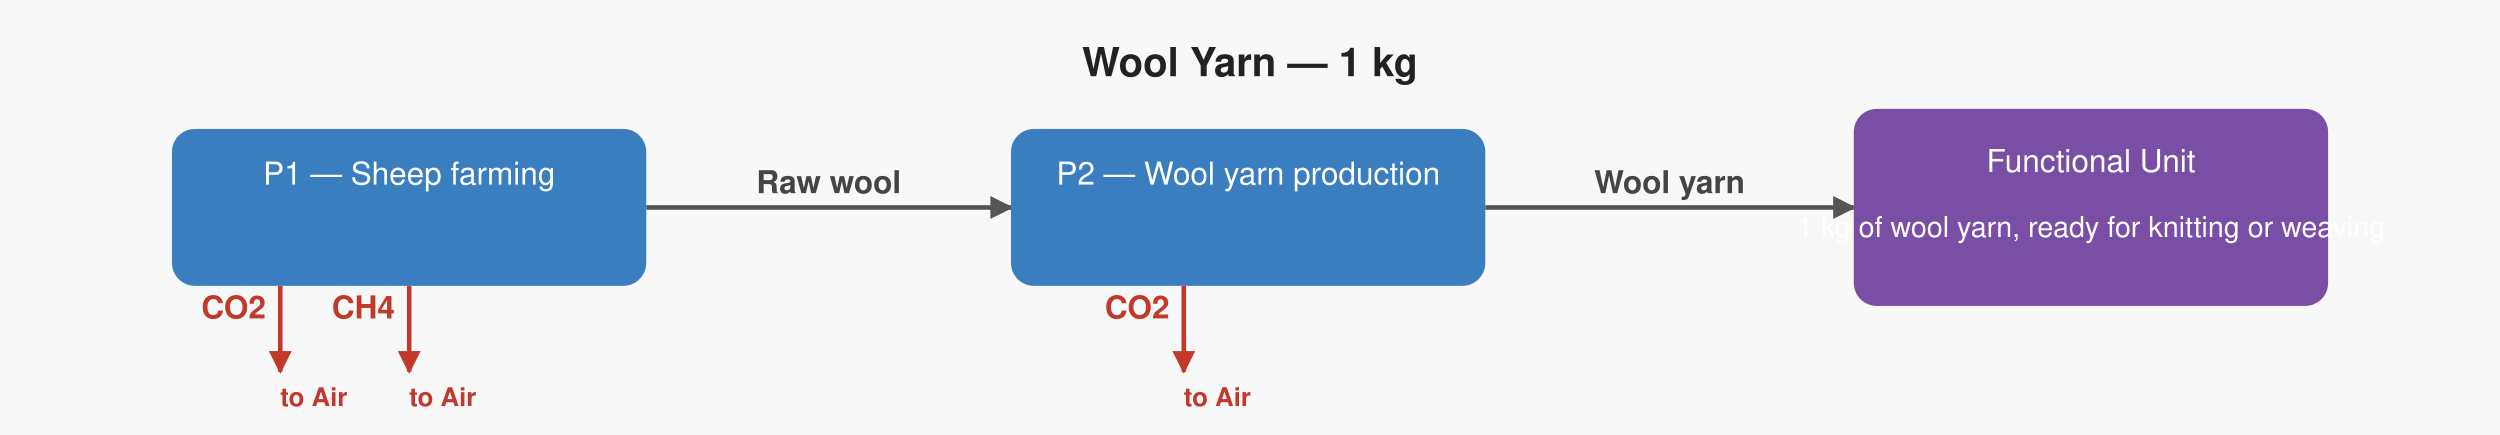
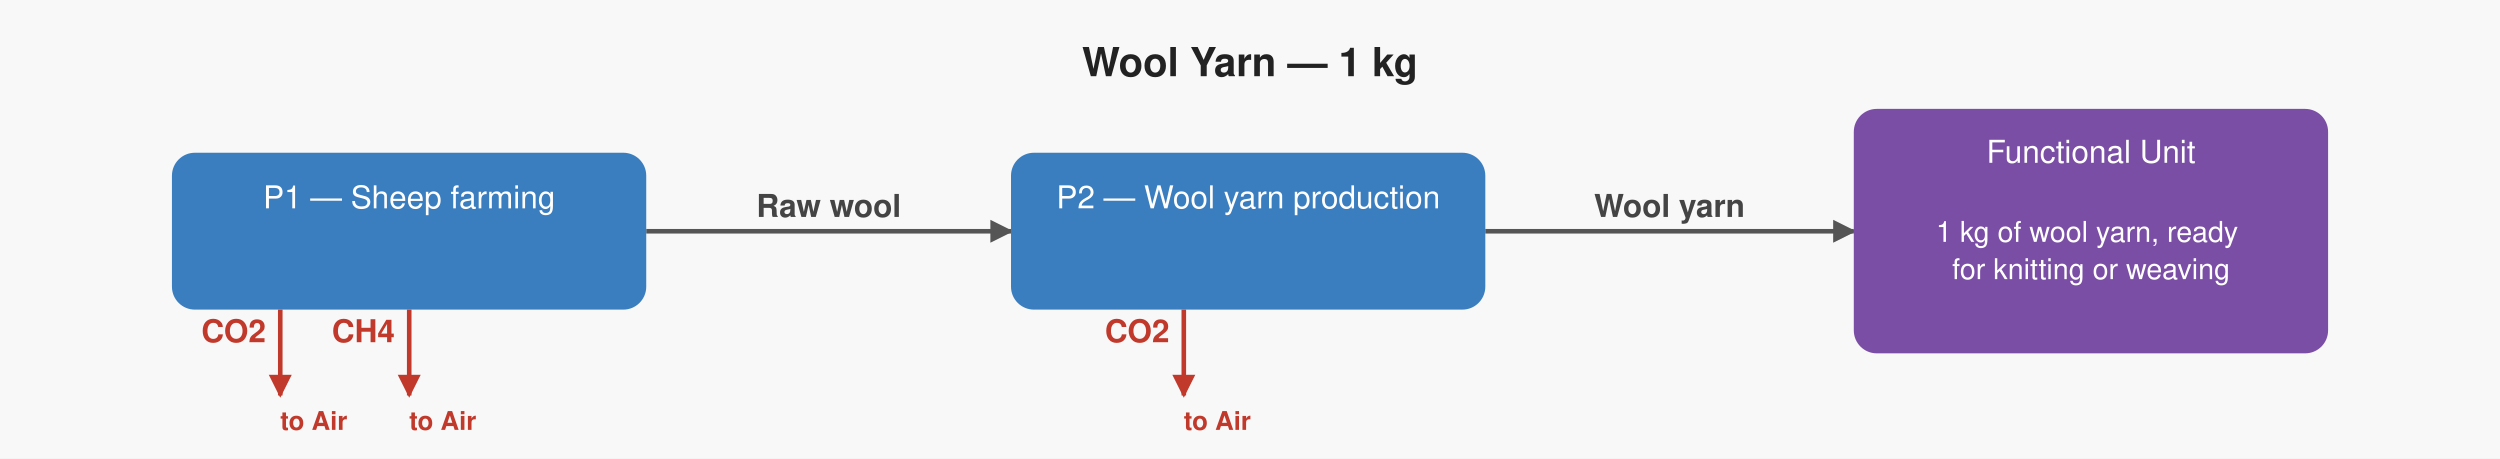
- <svg xmlns="http://www.w3.org/2000/svg" width="872.4" height="151.7" viewBox="0 -38.0 872.4 151.7">
-   <rect x="0" y="-38.0" width="872.4" height="151.7" fill="#f8f8f8" />
+ <svg xmlns="http://www.w3.org/2000/svg" width="872.4" height="160.0" viewBox="0 -38.0 872.4 160.0">
+   <rect x="0" y="-38.0" width="872.4" height="160.0" fill="#f8f8f8" />
  <defs>
    <marker id="arr" viewBox="0 0 10 10" refX="9" refY="5" markerWidth="5" markerHeight="5" orient="auto">
      <path d="M0,0 L10,5 L0,10 z" fill="#555555" />
    </marker>
    <marker id="arr-green" viewBox="0 0 10 10" refX="9" refY="5" markerWidth="5" markerHeight="5" orient="auto">
      <path d="M0,0 L10,5 L0,10 z" fill="#2d7a45" />
    </marker>
    <marker id="arr-red" viewBox="0 0 10 10" refX="9" refY="5" markerWidth="5" markerHeight="5" orient="auto">
      <path d="M0,0 L10,5 L0,10 z" fill="#c0392b" />
    </marker>
  </defs>
  <text x="436.2" y="-11.4" text-anchor="middle" dominant-baseline="auto" font-family="Helvetica,Arial,sans-serif" font-size="14" font-weight="bold" fill="#222">Wool Yarn — 1 kg</text>
-   <line x1="97.8" y1="61.7" x2="97.8" y2="91.7" stroke="#c0392b" stroke-width="1.6" marker-end="url(#arr-red)" />
-   <text x="92.8" y="73.1" text-anchor="end" dominant-baseline="auto" font-family="Helvetica,Arial,sans-serif" font-size="11" font-weight="bold" fill="#c0392b">CO2</text>
-   <text x="97.8" y="103.7" text-anchor="start" dominant-baseline="auto" font-family="Helvetica,Arial,sans-serif" font-size="9" font-weight="bold" fill="#c0392b">to Air</text>
-   <line x1="142.8" y1="61.7" x2="142.8" y2="91.7" stroke="#c0392b" stroke-width="1.6" marker-end="url(#arr-red)" />
-   <text x="137.8" y="73.1" text-anchor="end" dominant-baseline="auto" font-family="Helvetica,Arial,sans-serif" font-size="11" font-weight="bold" fill="#c0392b">CH4</text>
-   <text x="142.8" y="103.7" text-anchor="start" dominant-baseline="auto" font-family="Helvetica,Arial,sans-serif" font-size="9" font-weight="bold" fill="#c0392b">to Air</text>
-   <line x1="413.1" y1="61.7" x2="413.1" y2="91.7" stroke="#c0392b" stroke-width="1.6" marker-end="url(#arr-red)" />
-   <text x="408.1" y="73.1" text-anchor="end" dominant-baseline="auto" font-family="Helvetica,Arial,sans-serif" font-size="11" font-weight="bold" fill="#c0392b">CO2</text>
-   <text x="413.1" y="103.7" text-anchor="start" dominant-baseline="auto" font-family="Helvetica,Arial,sans-serif" font-size="9" font-weight="bold" fill="#c0392b">to Air</text>
-   <line x1="225.5" y1="34.4" x2="352.8" y2="34.4" stroke="#555555" stroke-width="1.6" marker-end="url(#arr)" />
-   <text x="289.2" y="29.4" text-anchor="middle" dominant-baseline="auto" font-family="Helvetica,Arial,sans-serif" font-size="11" font-weight="bold" fill="#444">Raw wool</text>
-   <line x1="518.3" y1="34.4" x2="646.9" y2="34.4" stroke="#555555" stroke-width="1.6" marker-end="url(#arr)" />
-   <text x="582.6" y="29.4" text-anchor="middle" dominant-baseline="auto" font-family="Helvetica,Arial,sans-serif" font-size="11" font-weight="bold" fill="#444">Wool yarn</text>
-   <rect x="60.0" y="7.0" width="165.513" height="54.745" rx="8" fill="#3a7ebf" />
-   <text x="142.8" y="26.4" text-anchor="middle" dominant-baseline="auto" font-family="Helvetica,Arial,sans-serif" font-size="11" font-weight="normal" fill="white">P1 — Sheep farming</text>
-   <rect x="352.8" y="7.0" width="165.513" height="54.745" rx="8" fill="#3a7ebf" />
-   <text x="435.6" y="26.4" text-anchor="middle" dominant-baseline="auto" font-family="Helvetica,Arial,sans-serif" font-size="11" font-weight="normal" fill="white">P2 — Wool yarn production</text>
-   <rect x="646.9" y="0.0" width="165.513" height="68.75" rx="8" fill="#7b4ea6" />
-   <text x="729.7" y="22.0" text-anchor="middle" dominant-baseline="auto" font-family="Helvetica,Arial,sans-serif" font-size="11" font-weight="normal" fill="white">Functional Unit</text>
-   <text x="729.7" y="44.7" text-anchor="middle" dominant-baseline="auto" font-family="Helvetica,Arial,sans-serif" font-size="10" font-weight="normal" fill="white">1 kg of wool yarn, ready for knitting or weaving</text>
+   <line x1="97.8" y1="70.0" x2="97.8" y2="100.0" stroke="#c0392b" stroke-width="1.6" marker-end="url(#arr-red)" />
+   <text x="92.8" y="81.4" text-anchor="end" dominant-baseline="auto" font-family="Helvetica,Arial,sans-serif" font-size="11" font-weight="bold" fill="#c0392b">CO2</text>
+   <text x="97.8" y="112.0" text-anchor="start" dominant-baseline="auto" font-family="Helvetica,Arial,sans-serif" font-size="9" font-weight="bold" fill="#c0392b">to Air</text>
+   <line x1="142.8" y1="70.0" x2="142.8" y2="100.0" stroke="#c0392b" stroke-width="1.6" marker-end="url(#arr-red)" />
+   <text x="137.8" y="81.4" text-anchor="end" dominant-baseline="auto" font-family="Helvetica,Arial,sans-serif" font-size="11" font-weight="bold" fill="#c0392b">CH4</text>
+   <text x="142.8" y="112.0" text-anchor="start" dominant-baseline="auto" font-family="Helvetica,Arial,sans-serif" font-size="9" font-weight="bold" fill="#c0392b">to Air</text>
+   <line x1="413.1" y1="70.0" x2="413.1" y2="100.0" stroke="#c0392b" stroke-width="1.6" marker-end="url(#arr-red)" />
+   <text x="408.1" y="81.4" text-anchor="end" dominant-baseline="auto" font-family="Helvetica,Arial,sans-serif" font-size="11" font-weight="bold" fill="#c0392b">CO2</text>
+   <text x="413.1" y="112.0" text-anchor="start" dominant-baseline="auto" font-family="Helvetica,Arial,sans-serif" font-size="9" font-weight="bold" fill="#c0392b">to Air</text>
+   <line x1="225.5" y1="42.7" x2="352.8" y2="42.7" stroke="#555555" stroke-width="1.6" marker-end="url(#arr)" />
+   <text x="289.2" y="37.7" text-anchor="middle" dominant-baseline="auto" font-family="Helvetica,Arial,sans-serif" font-size="11" font-weight="bold" fill="#444">Raw wool</text>
+   <line x1="518.3" y1="42.7" x2="646.9" y2="42.7" stroke="#555555" stroke-width="1.6" marker-end="url(#arr)" />
+   <text x="582.6" y="37.7" text-anchor="middle" dominant-baseline="auto" font-family="Helvetica,Arial,sans-serif" font-size="11" font-weight="bold" fill="#444">Wool yarn</text>
+   <rect x="60.0" y="15.3" width="165.513" height="54.745" rx="8" fill="#3a7ebf" />
+   <text x="142.8" y="34.7" text-anchor="middle" dominant-baseline="auto" font-family="Helvetica,Arial,sans-serif" font-size="11" font-weight="normal" fill="white">P1 — Sheep farming</text>
+   <rect x="352.8" y="15.3" width="165.513" height="54.745" rx="8" fill="#3a7ebf" />
+   <text x="435.6" y="34.7" text-anchor="middle" dominant-baseline="auto" font-family="Helvetica,Arial,sans-serif" font-size="11" font-weight="normal" fill="white">P2 — Wool yarn production</text>
+   <rect x="646.9" y="-0.0" width="165.513" height="85.301" rx="8" fill="#7b4ea6" />
+   <text x="729.7" y="18.8" text-anchor="middle" dominant-baseline="auto" font-family="Helvetica,Arial,sans-serif" font-size="11" font-weight="normal" fill="white">Functional Unit</text>
+   <text text-anchor="middle" font-family="Helvetica,Arial,sans-serif" font-size="10" font-weight="normal" fill="white">
+     <tspan x="729.7" y="46.4" dominant-baseline="auto">1 kg of wool yarn, ready</tspan>
+     <tspan x="729.7" y="59.4" dominant-baseline="auto">for knitting or weaving</tspan>
+   </text>
</svg>
